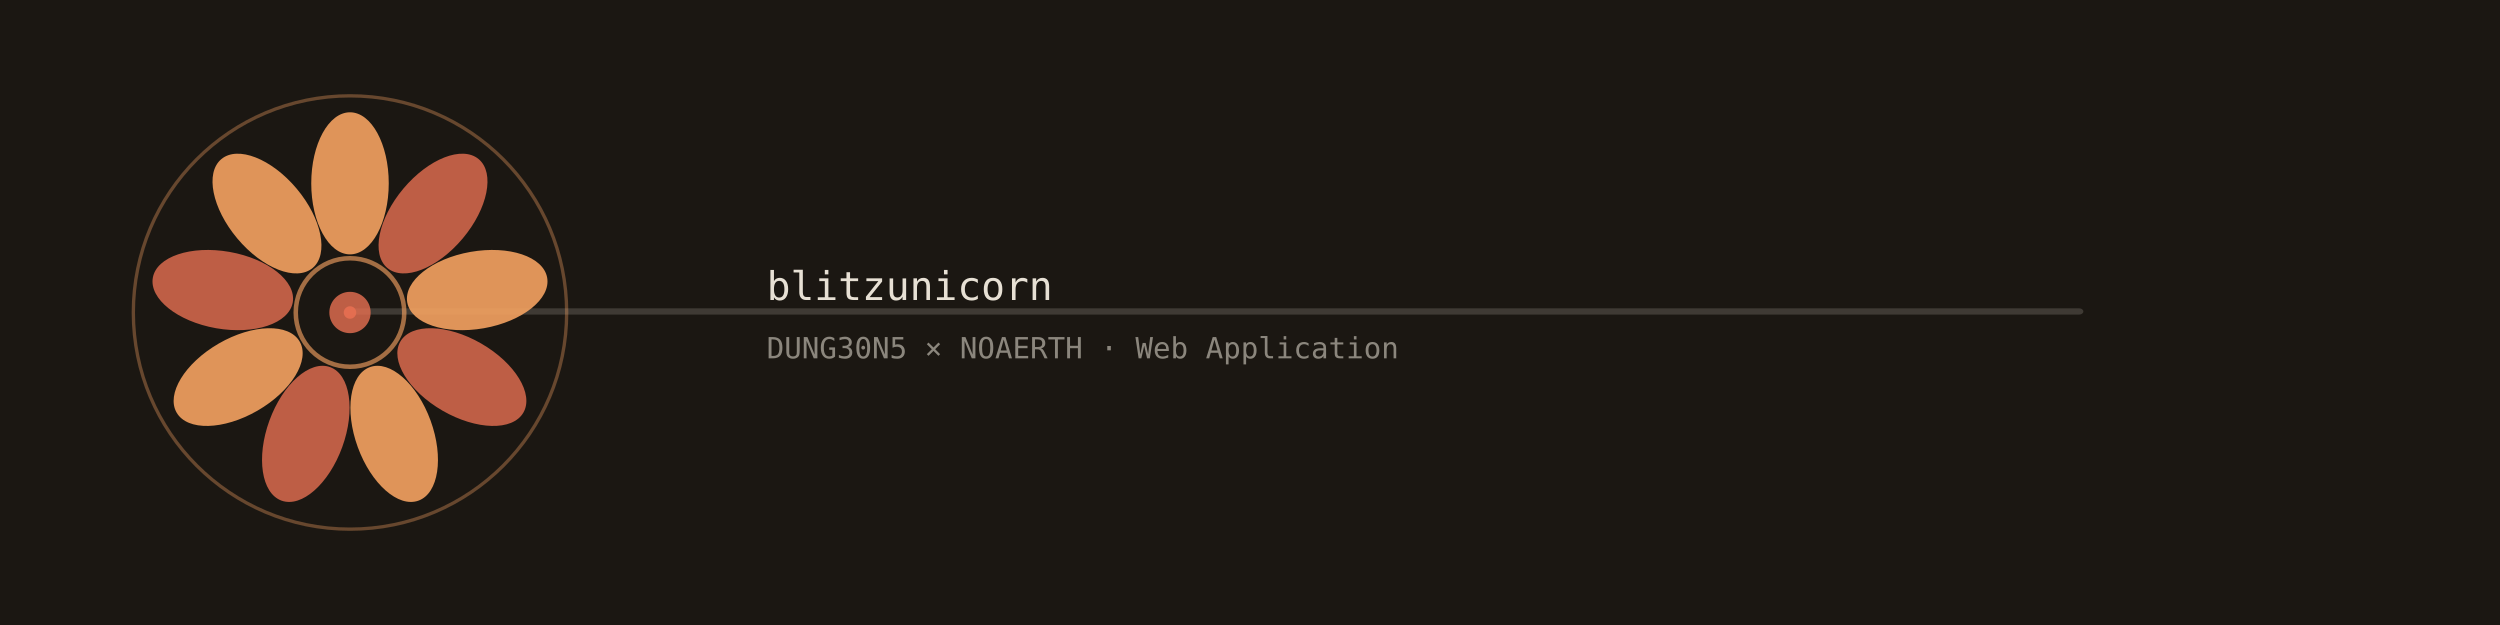
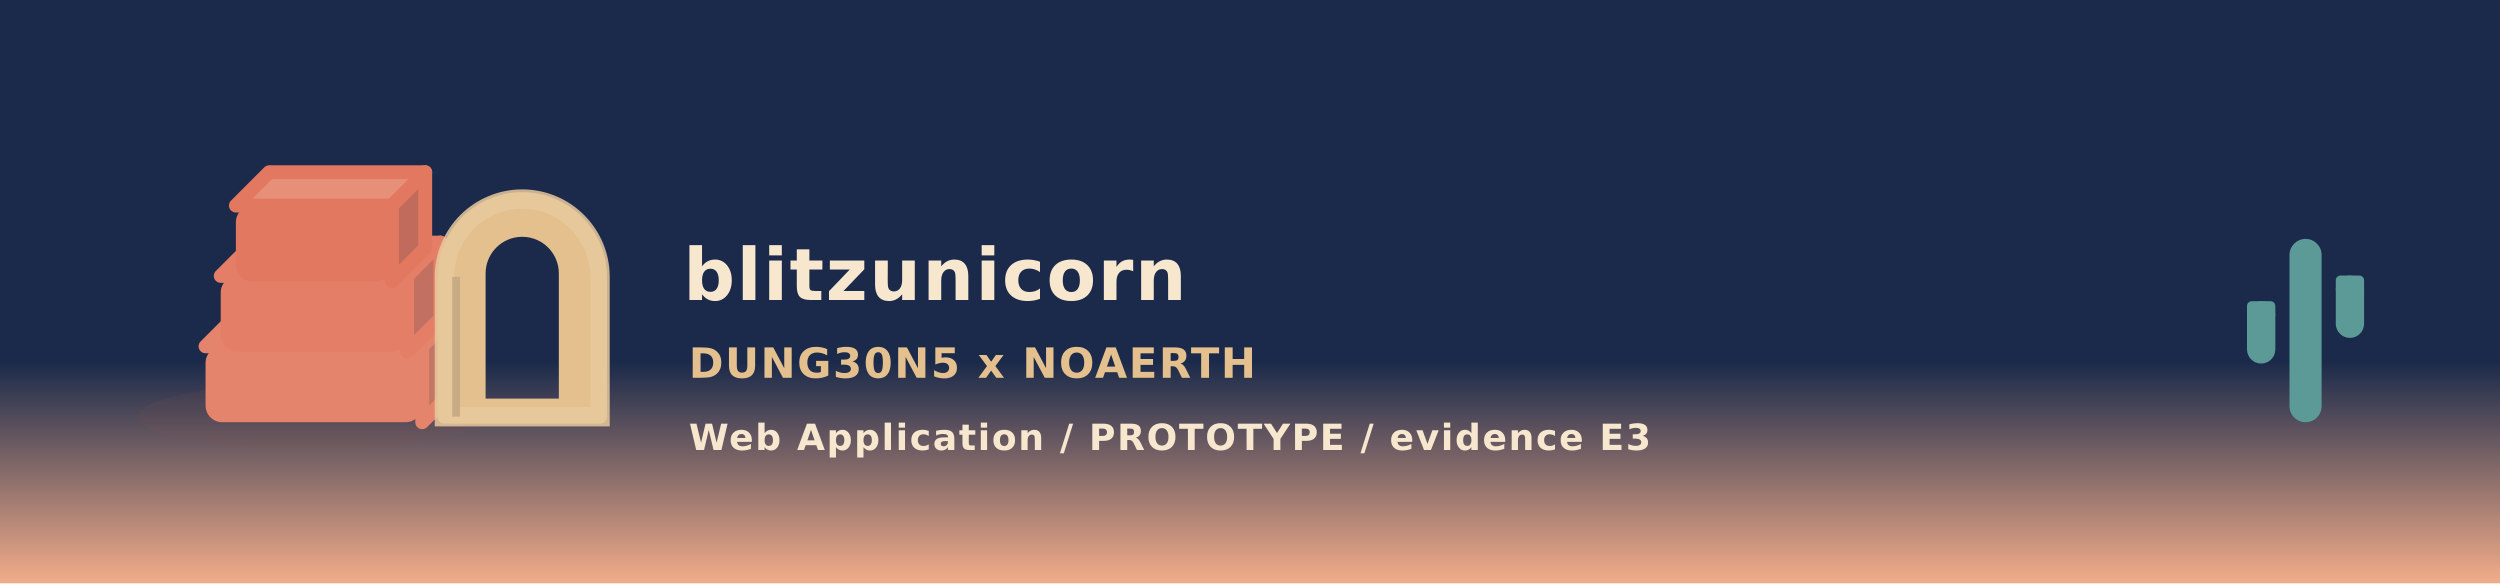
- <svg xmlns="http://www.w3.org/2000/svg" viewBox="0 0 1200 300" width="1200" height="300" role="img" aria-label="blitzunicorn identity object">
-   <rect width="1200" height="300" fill="#1b1712" />
-   <defs>
-     <linearGradient id="gft" x1="0" y1="0" x2="1" y2="1">
-       <stop offset="0%" stop-color="#f4a261" />
-       <stop offset="100%" stop-color="#e76f51" />
-     </linearGradient>
-   </defs>
-   <rect x="168.00" y="148.00" width="832.00" height="3.00" rx="2.00" fill="rgba(253,246,233,0.160)" opacity="1.00" />
+ <svg xmlns="http://www.w3.org/2000/svg" width="900" height="210" viewBox="0 0 900 210" role="img" aria-label="blitzunicorn - identity object">
+   <linearGradient id="skyf" x1="0" y1="0" x2="0" y2="1">
+     <stop offset="0" stop-color="#1b2a4a" />
+     <stop offset="0.62" stop-color="#1b2a4a" />
+     <stop offset="1" stop-color="#f3ad8a" />
+   </linearGradient>
+   <rect width="900" height="210" fill="url(#skyf)" />
+   <rect x="0" y="352" width="900" height="-142" fill="#e3c08d" />
+   <rect x="0" y="352" width="900" height="3" fill="#e6c596" />
+   <ellipse cx="112" cy="150" rx="62" ry="12" fill="rgba(138,90,68,0.11)" />
  <g>
-     <ellipse cx="168.00" cy="88.00" rx="18.60" ry="34.10" fill="rgba(244,162,97,0.900)" opacity="1.00" transform="rotate(0.0 168.00 88.00)" />
-     <ellipse cx="207.85" cy="102.51" rx="18.60" ry="34.10" fill="rgba(231,111,81,0.800)" opacity="1.00" transform="rotate(40.0 207.85 102.51)" />
-     <ellipse cx="229.06" cy="139.23" rx="18.60" ry="34.10" fill="rgba(244,162,97,0.900)" opacity="1.00" transform="rotate(80.0 229.06 139.23)" />
-     <ellipse cx="221.69" cy="181.00" rx="18.60" ry="34.10" fill="rgba(231,111,81,0.800)" opacity="1.00" transform="rotate(120.0 221.69 181.00)" />
-     <ellipse cx="189.21" cy="208.26" rx="18.60" ry="34.10" fill="rgba(244,162,97,0.900)" opacity="1.00" transform="rotate(160.0 189.21 208.26)" />
-     <ellipse cx="146.79" cy="208.26" rx="18.60" ry="34.10" fill="rgba(231,111,81,0.800)" opacity="1.00" transform="rotate(200.0 146.79 208.26)" />
-     <ellipse cx="114.31" cy="181.00" rx="18.60" ry="34.10" fill="rgba(244,162,97,0.900)" opacity="1.00" transform="rotate(240.0 114.31 181.00)" />
-     <ellipse cx="106.94" cy="139.23" rx="18.60" ry="34.10" fill="rgba(231,111,81,0.800)" opacity="1.00" transform="rotate(280.0 106.94 139.23)" />
-     <ellipse cx="128.15" cy="102.51" rx="18.60" ry="34.10" fill="rgba(244,162,97,0.900)" opacity="1.00" transform="rotate(320.0 128.15 102.51)" />
-     <circle cx="168.00" cy="150.00" r="26.04" fill="none" stroke="rgba(244,162,97,0.900)" stroke-width="2.17" opacity="0.70" />
-     <circle cx="168.00" cy="150.00" r="9.92" fill="rgba(231,111,81,0.800)" opacity="1.00" />
-     <animate attributeName="opacity" values="0.25;1.0;0.25" dur="15.6s" begin="0s" repeatCount="indefinite" />
+     <path d="M74,124.67 L152,124.67 L164,112.67 L86,112.67 Z" fill="#e99a82" stroke="#e5846c" stroke-width="5" stroke-linejoin="round" />
+     <path d="M152,124.67 L164,112.67 L164,140 L152,152 Z" fill="#c37566" stroke="#e5846c" stroke-width="5" stroke-linejoin="round" />
+     <rect x="74" y="124.67" width="78" height="27.33" rx="6" fill="#e5846c" />
+     <path d="M79.46,99.33 L146.54,99.33 L158.54,87.33 L91.46,87.33 Z" fill="#e8957d" stroke="#e47e66" stroke-width="5" stroke-linejoin="round" />
+     <path d="M146.54,99.33 L158.54,87.33 L158.54,114.67 L146.54,126.67 Z" fill="#c27061" stroke="#e47e66" stroke-width="5" stroke-linejoin="round" />
+     <rect x="79.46" y="99.33" width="67.08" height="27.33" rx="6" fill="#e47e66" />
+     <path d="M84.92,74 L141.08,74 L153.08,62 L96.92,62 Z" fill="#e79079" stroke="#e37861" stroke-width="5" stroke-linejoin="round" />
+     <path d="M141.08,74 L153.08,62 L153.08,89.33 L141.08,101.33 Z" fill="#c16b5d" stroke="#e37861" stroke-width="5" stroke-linejoin="round" />
+     <rect x="84.92" y="74" width="56.16" height="27.33" rx="6" fill="#e37861" />
+     <animate attributeName="opacity" values="0.72;1;0.72" dur="6s" begin="0s" repeatCount="indefinite" />
  </g>
-   <g>
-     <ellipse cx="168.00" cy="88.00" rx="18.60" ry="34.10" fill="none" opacity="1.00" transform="rotate(0.0 168.00 88.00)" />
-     <ellipse cx="207.85" cy="102.51" rx="18.60" ry="34.10" fill="none" opacity="1.00" transform="rotate(40.0 207.85 102.51)" />
-     <ellipse cx="229.06" cy="139.23" rx="18.60" ry="34.10" fill="none" opacity="1.00" transform="rotate(80.0 229.06 139.23)" />
-     <ellipse cx="221.69" cy="181.00" rx="18.60" ry="34.10" fill="none" opacity="1.00" transform="rotate(120.0 221.69 181.00)" />
-     <ellipse cx="189.21" cy="208.26" rx="18.60" ry="34.10" fill="none" opacity="1.00" transform="rotate(160.0 189.21 208.26)" />
-     <ellipse cx="146.79" cy="208.26" rx="18.60" ry="34.10" fill="none" opacity="1.00" transform="rotate(200.0 146.79 208.26)" />
-     <ellipse cx="114.31" cy="181.00" rx="18.60" ry="34.10" fill="none" opacity="1.00" transform="rotate(240.0 114.31 181.00)" />
-     <ellipse cx="106.94" cy="139.23" rx="18.60" ry="34.10" fill="none" opacity="1.00" transform="rotate(280.0 106.94 139.23)" />
-     <ellipse cx="128.15" cy="102.51" rx="18.60" ry="34.10" fill="none" opacity="1.00" transform="rotate(320.0 128.15 102.51)" />
-     <circle cx="168.00" cy="150.00" r="26.04" fill="none" stroke="none" stroke-width="2.17" opacity="0.70" />
-     <circle cx="168.00" cy="150.00" r="9.92" fill="none" opacity="1.00" />
-     <animateTransform attributeName="transform" type="rotate" values="0.0 0.00 0.00 360.0 0.00 0.00" dur="31.2s" begin="0s" repeatCount="indefinite" />
-   </g>
-   <g>
-     <circle cx="168.00" cy="150.00" r="104.00" fill="none" stroke="rgba(244,162,97,0.350)" stroke-width="1.60" opacity="1.00" />
-     <animate attributeName="opacity" values="0.25;1.0;0.25" dur="15.6s" begin="0s" repeatCount="indefinite" />
-   </g>
-   <circle cx="168" cy="150" r="3" fill="rgba(231,111,81,0.900)">
-     <animate attributeName="opacity" values="0.35;0.95;0.35" dur="15.6s" begin="0s" repeatCount="indefinite" />
-   </circle>
-   <text x="368" y="144" font-family="ui-monospace,Menlo,monospace" font-size="19" fill="rgba(253,246,233,0.900)">blitzunicorn</text>
-   <text x="368" y="172" font-family="ui-monospace,Menlo,monospace" font-size="14" fill="rgba(253,246,233,0.500)">DUNG30N5 × NOAERTH · Web Application</text>
+   <path d="M160,150 L160,99.68 A28,28 0 0 1 216,99.68 L216,150 Z M172.32,146 L172.32,98.43 A15.68,15.68 0 0 1 203.68,98.43 L203.68,146 Z" fill="#e3c08d" fill-rule="evenodd" stroke="#e3c08d" stroke-width="5" stroke-linejoin="round" />
+   <path d="M160,150 L160,99.68 A28,28 0 0 1 216,99.68 L216,150 Z" fill="none" stroke="#e8c99d" stroke-width="7" stroke-linecap="round" opacity="0.85" />
+   <rect x="162.8" y="99.68" width="2.8" height="50.32" fill="#c7ab84" />
+   <text x="246" y="108" font-family="Verdana,DejaVu Sans,sans-serif" font-size="26" font-weight="700" letter-spacing="0.6" fill="#f6e7ce" text-anchor="start">blitzunicorn</text>
+   <text x="248" y="136" font-family="Verdana,DejaVu Sans,sans-serif" font-size="15" font-weight="700" letter-spacing="0.6" fill="#e3c08d" text-anchor="start">DUNG30N5 x NOAERTH</text>
+   <text x="248" y="162" font-family="Verdana,DejaVu Sans,sans-serif" font-size="13" font-weight="700" letter-spacing="0.6" fill="#f6e7ce" text-anchor="start">Web Application  /  PROTOTYPE  /  evidence E3</text>
+   <rect x="824.22" y="86" width="11.56" height="66" rx="5.78" fill="#5b9a97" />
+   <rect x="808.92" y="108.44" width="10.2" height="22.44" rx="5.1" fill="#5b9a97" />
+   <rect x="808.92" y="108.44" width="10.2" height="6.6" rx="1.7" fill="#5b9a97" />
+   <rect x="840.88" y="99.2" width="10.2" height="22.44" rx="5.1" fill="#5b9a97" />
+   <rect x="840.88" y="99.2" width="10.2" height="6.6" rx="1.7" fill="#5b9a97" />
</svg>
